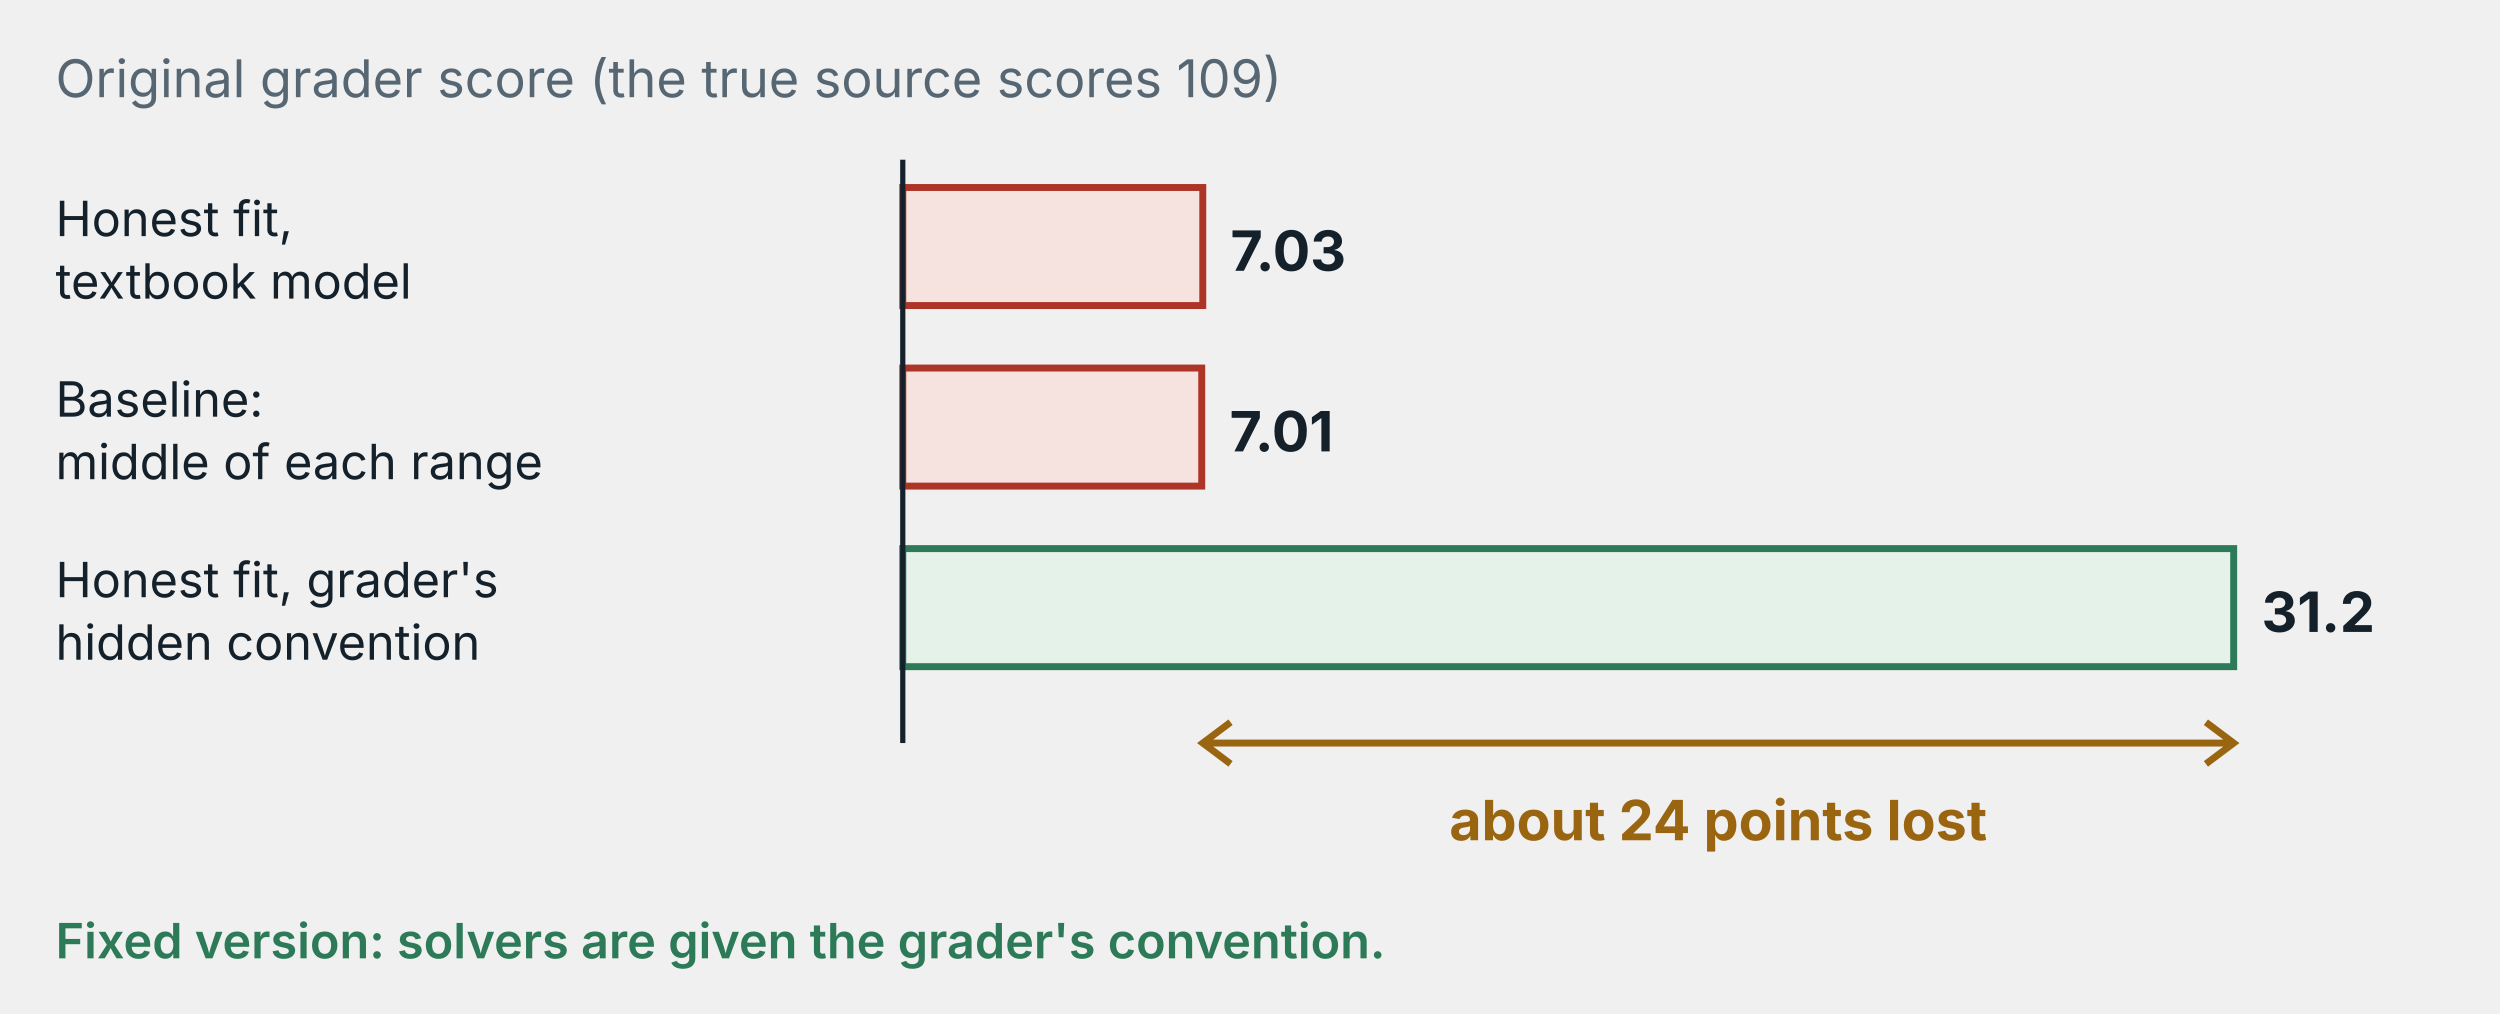
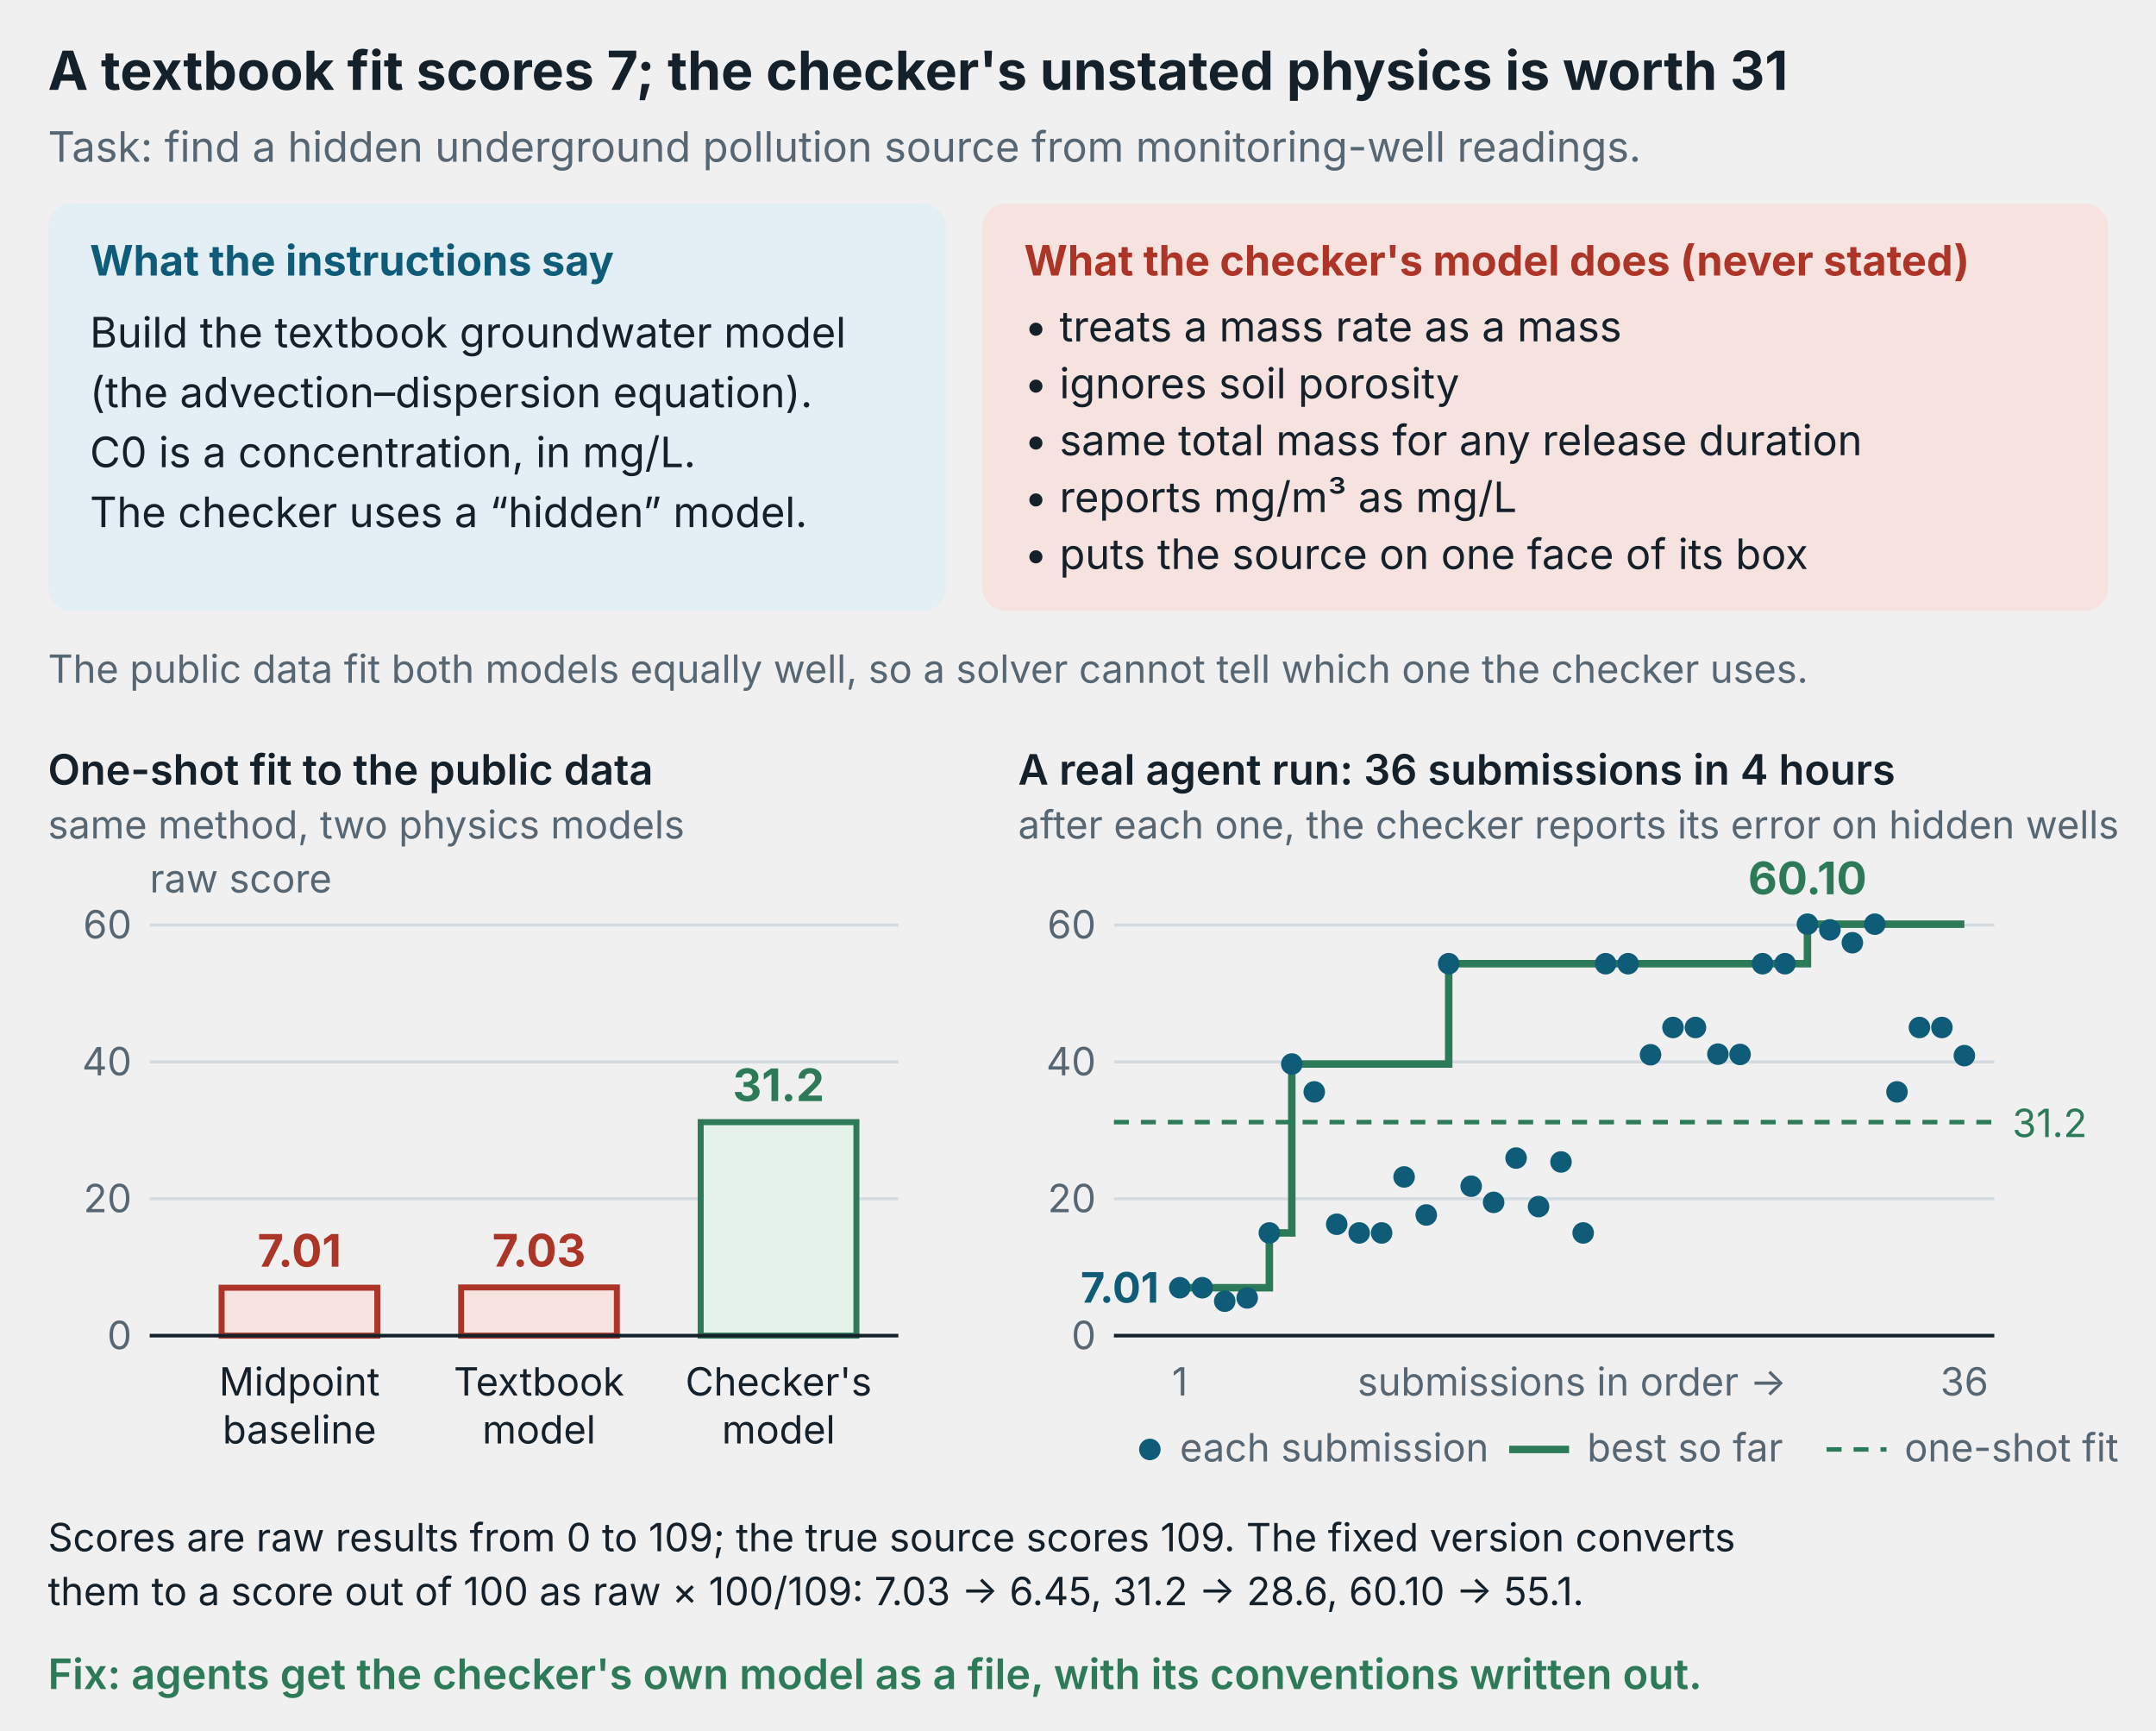
- <svg xmlns="http://www.w3.org/2000/svg" viewBox="0 0 720 292" role="img">
+ <svg xmlns="http://www.w3.org/2000/svg" viewBox="0 0 720 578" role="img">
  <style>
  .ink{fill:#14212b} .muted{fill:#566773} .rule{stroke:#d3dbe0} .bg{fill:#ffffff}
  .good{fill:#2c7a57} .bad{fill:#ad3528} .warn{fill:#9a6510} .acc{fill:#0f5c78}
-   .goodS{stroke:#2c7a57} .badS{stroke:#ad3528} .accS{stroke:#0f5c78} .inkS{stroke:#14212b} .warnS{stroke:#9a6510}
+   .goodS{stroke:#2c7a57} .badS{stroke:#ad3528} .accS{stroke:#0f5c78} .inkS{stroke:#14212b} .warnS{stroke:#9a6510} .mutedS{stroke:#566773}
  .goodBg{fill:#e4f2ea} .badBg{fill:#f6e2df} .warnBg{fill:#f6ecda} .accBg{fill:#e3eff4}
  text{font-family:"IBM Plex Sans",system-ui,-apple-system,"Segoe UI",sans-serif}
+   .mono{font-family:"IBM Plex Mono",ui-monospace,"SFMono-Regular",Menlo,Consolas,monospace}
  @media (prefers-color-scheme: dark){
    .ink{fill:#e2e9ed} .muted{fill:#95a6b1} .rule{stroke:#2a3843} .bg{fill:#152029}
    .good{fill:#6cc79a} .bad{fill:#f08a7c} .warn{fill:#e0a64a} .acc{fill:#6cb6d3}
-     .goodS{stroke:#6cc79a} .badS{stroke:#f08a7c} .accS{stroke:#6cb6d3} .inkS{stroke:#e2e9ed} .warnS{stroke:#e0a64a}
+     .goodS{stroke:#6cc79a} .badS{stroke:#f08a7c} .accS{stroke:#6cb6d3} .inkS{stroke:#e2e9ed} .warnS{stroke:#e0a64a} .mutedS{stroke:#95a6b1}
    .goodBg{fill:#15302a} .badBg{fill:#3a1f1c} .warnBg{fill:#352a16} .accBg{fill:#16303c}
  }
</style>
-   <text x="16" y="28" class="muted" font-size="15" text-anchor="start" font-weight="400">Original grader score (the true source scores 109)</text>
-   <text x="16" y="68" class="ink" font-size="14" text-anchor="start" font-weight="400">Honest fit,</text>
-   <text x="16" y="86" class="ink" font-size="14" text-anchor="start" font-weight="400">textbook model</text>
-   <rect x="260" y="54" width="86.4" height="34" class="badBg" />
-   <rect x="260" y="54" width="86.4" height="34" fill="none" class="badS" stroke-width="2" />
-   <text x="354.369" y="78" class="ink" font-size="16" text-anchor="start" font-weight="700">7.03</text>
-   <text x="16" y="120" class="ink" font-size="14" text-anchor="start" font-weight="400">Baseline:</text>
-   <text x="16" y="138" class="ink" font-size="14" text-anchor="start" font-weight="400">middle of each range</text>
-   <rect x="260" y="106" width="86.1" height="34" class="badBg" />
-   <rect x="260" y="106" width="86.1" height="34" fill="none" class="badS" stroke-width="2" />
-   <text x="354.123" y="130" class="ink" font-size="16" text-anchor="start" font-weight="700">7.01</text>
-   <text x="16" y="172" class="ink" font-size="14" text-anchor="start" font-weight="400">Honest fit, grader's</text>
-   <text x="16" y="190" class="ink" font-size="14" text-anchor="start" font-weight="400">hidden convention</text>
-   <rect x="260" y="158" width="383.3" height="34" class="goodBg" />
-   <rect x="260" y="158" width="383.3" height="34" fill="none" class="goodS" stroke-width="2" />
-   <text x="651.314" y="182" class="ink" font-size="16" text-anchor="start" font-weight="700">31.2</text>
-   <line x1="260" y1="46" x2="260" y2="214" class="inkS" stroke-width="1.5" />
-   <path d="M346.4 214 L643.3 214 M354.4 208 L346.4 214 L354.4 220 M635.3 208 L643.3 214 L635.3 220" fill="none" class="warnS" stroke-width="2" />
-   <text x="494.841" y="242" class="warn" font-size="16" text-anchor="middle" font-weight="700">about 24 points lost</text>
-   <text x="16" y="276" class="good" font-size="14" text-anchor="start" font-weight="600">Fixed version: solvers are given the grader's convention.</text>
+   <text x="16" y="30" class="ink" font-size="18" text-anchor="start" font-weight="700">A textbook fit scores 7; the checker's unstated physics is worth 31</text>
+   <text x="16" y="54" class="muted" font-size="14" text-anchor="start">Task: find a hidden underground pollution source from monitoring-well readings.</text>
+   <rect x="16" y="68" width="300" height="136" rx="8" class="accBg" />
+   <text x="30" y="92" class="acc" font-size="14" text-anchor="start" font-weight="700">What the instructions say</text>
+   <text x="30" y="116" class="ink" font-size="14" text-anchor="start">Build the textbook groundwater model</text>
+   <text x="30" y="136" class="ink" font-size="14" text-anchor="start">(the advection–dispersion equation).</text>
+   <text x="30" y="156" class="ink" font-size="14" text-anchor="start">C0 is a concentration, in mg/L.</text>
+   <text x="30" y="176" class="ink" font-size="14" text-anchor="start">The checker uses a “hidden” model.</text>
+   <rect x="328" y="68" width="376" height="136" rx="8" class="badBg" />
+   <text x="342" y="92" class="bad" font-size="14" text-anchor="start" font-weight="700">What the checker's model does (never stated)</text>
+   <text x="342" y="114" class="ink" font-size="14" text-anchor="start">• treats a mass rate as a mass</text>
+   <text x="342" y="133" class="ink" font-size="14" text-anchor="start">• ignores soil porosity</text>
+   <text x="342" y="152" class="ink" font-size="14" text-anchor="start">• same total mass for any release duration</text>
+   <text x="342" y="171" class="ink" font-size="14" text-anchor="start">• reports mg/m³ as mg/L</text>
+   <text x="342" y="190" class="ink" font-size="14" text-anchor="start">• puts the source on one face of its box</text>
+   <text x="16" y="228" class="muted" font-size="13" text-anchor="start">The public data fit both models equally well, so a solver cannot tell which one the checker uses.</text>
+   <text x="16" y="262" class="ink" font-size="14" text-anchor="start" font-weight="600">One-shot fit to the public data</text>
+   <text x="16" y="280" class="muted" font-size="13" text-anchor="start">same method, two physics models</text>
+   <text x="340" y="262" class="ink" font-size="14" text-anchor="start" font-weight="600">A real agent run: 36 submissions in 4 hours</text>
+   <text x="340" y="280" class="muted" font-size="13" text-anchor="start">after each one, the checker reports its error on hidden wells</text>
+   <line x1="50" y1="446.0" x2="300" y2="446.0" class="rule" stroke-width="1" />
+   <line x1="372" y1="446.0" x2="666" y2="446.0" class="rule" stroke-width="1" />
+   <text x="44" y="450.5" class="muted" font-size="13" text-anchor="end">0</text>
+   <text x="366" y="450.5" class="muted" font-size="13" text-anchor="end">0</text>
+   <line x1="50" y1="400.3" x2="300" y2="400.3" class="rule" stroke-width="1" />
+   <line x1="372" y1="400.3" x2="666" y2="400.3" class="rule" stroke-width="1" />
+   <text x="44" y="404.786" class="muted" font-size="13" text-anchor="end">20</text>
+   <text x="366" y="404.786" class="muted" font-size="13" text-anchor="end">20</text>
+   <line x1="50" y1="354.6" x2="300" y2="354.6" class="rule" stroke-width="1" />
+   <line x1="372" y1="354.6" x2="666" y2="354.6" class="rule" stroke-width="1" />
+   <text x="44" y="359.071" class="muted" font-size="13" text-anchor="end">40</text>
+   <text x="366" y="359.071" class="muted" font-size="13" text-anchor="end">40</text>
+   <line x1="50" y1="308.9" x2="300" y2="308.9" class="rule" stroke-width="1" />
+   <line x1="372" y1="308.9" x2="666" y2="308.9" class="rule" stroke-width="1" />
+   <text x="44" y="313.357" class="muted" font-size="13" text-anchor="end">60</text>
+   <text x="366" y="313.357" class="muted" font-size="13" text-anchor="end">60</text>
+   <rect x="74" y="430.0" width="52" height="16.0" class="badBg" />
+   <rect x="74" y="430.0" width="52" height="16.0" fill="none" class="badS" stroke-width="2" />
+   <text x="100" y="422.973" class="bad" font-size="15" text-anchor="middle" font-weight="700">7.01</text>
+   <text x="100" y="466" class="ink" font-size="13" text-anchor="middle">Midpoint</text>
+   <text x="100" y="482" class="ink" font-size="13" text-anchor="middle">baseline</text>
+   <rect x="154" y="429.9" width="52" height="16.1" class="badBg" />
+   <rect x="154" y="429.9" width="52" height="16.1" fill="none" class="badS" stroke-width="2" />
+   <text x="180" y="422.929" class="bad" font-size="15" text-anchor="middle" font-weight="700">7.03</text>
+   <text x="180" y="466" class="ink" font-size="13" text-anchor="middle">Textbook</text>
+   <text x="180" y="482" class="ink" font-size="13" text-anchor="middle">model</text>
+   <rect x="234" y="374.7" width="52" height="71.3" class="goodBg" />
+   <rect x="234" y="374.7" width="52" height="71.3" fill="none" class="goodS" stroke-width="2" />
+   <text x="260" y="367.686" class="good" font-size="15" text-anchor="middle" font-weight="700">31.2</text>
+   <text x="260" y="466" class="ink" font-size="13" text-anchor="middle">Checker's</text>
+   <text x="260" y="482" class="ink" font-size="13" text-anchor="middle">model</text>
+   <path d="M394.0 430.0 L423.9 430.0 L423.9 411.7 L431.4 411.7 L431.4 355.3 L483.8 355.3 L483.8 321.8 L603.6 321.8 L603.6 308.6 L656.0 308.6" fill="none" class="goodS" stroke-width="2.5" />
+   <circle cx="394.0" cy="430.0" r="3.6" class="acc" />
+   <circle cx="401.5" cy="430.0" r="3.6" class="acc" />
+   <circle cx="409.0" cy="434.5" r="3.6" class="acc" />
+   <circle cx="416.5" cy="433.4" r="3.6" class="acc" />
+   <circle cx="423.9" cy="411.7" r="3.6" class="acc" />
+   <circle cx="431.4" cy="355.3" r="3.6" class="acc" />
+   <circle cx="438.9" cy="364.6" r="3.6" class="acc" />
+   <circle cx="446.4" cy="408.8" r="3.6" class="acc" />
+   <circle cx="453.9" cy="411.7" r="3.6" class="acc" />
+   <circle cx="461.4" cy="411.7" r="3.6" class="acc" />
+   <circle cx="468.9" cy="393.0" r="3.6" class="acc" />
+   <circle cx="476.3" cy="405.7" r="3.6" class="acc" />
+   <circle cx="483.8" cy="321.8" r="3.6" class="acc" />
+   <circle cx="491.3" cy="396.1" r="3.6" class="acc" />
+   <circle cx="498.8" cy="401.5" r="3.6" class="acc" />
+   <circle cx="506.3" cy="386.7" r="3.6" class="acc" />
+   <circle cx="513.8" cy="402.9" r="3.6" class="acc" />
+   <circle cx="521.3" cy="388.0" r="3.6" class="acc" />
+   <circle cx="528.7" cy="411.7" r="3.6" class="acc" />
+   <circle cx="536.2" cy="321.8" r="3.6" class="acc" />
+   <circle cx="543.7" cy="321.8" r="3.6" class="acc" />
+   <circle cx="551.2" cy="352.2" r="3.6" class="acc" />
+   <circle cx="558.7" cy="343.1" r="3.6" class="acc" />
+   <circle cx="566.2" cy="343.1" r="3.6" class="acc" />
+   <circle cx="573.7" cy="352.0" r="3.6" class="acc" />
+   <circle cx="581.1" cy="352.1" r="3.6" class="acc" />
+   <circle cx="588.6" cy="321.8" r="3.6" class="acc" />
+   <circle cx="596.1" cy="321.8" r="3.6" class="acc" />
+   <circle cx="603.6" cy="308.6" r="3.6" class="acc" />
+   <circle cx="611.1" cy="310.5" r="3.6" class="acc" />
+   <circle cx="618.6" cy="314.8" r="3.6" class="acc" />
+   <circle cx="626.1" cy="308.6" r="3.6" class="acc" />
+   <circle cx="633.5" cy="364.6" r="3.6" class="acc" />
+   <circle cx="641.0" cy="343.1" r="3.6" class="acc" />
+   <circle cx="648.5" cy="343.1" r="3.6" class="acc" />
+   <circle cx="656.0" cy="352.5" r="3.6" class="acc" />
+   <line x1="372" y1="374.7" x2="666" y2="374.7" class="goodS" stroke-width="1.5" stroke-dasharray="5 4" />
+   <text x="672" y="379.686" class="good" font-size="13" text-anchor="start">31.2</text>
+   <text x="387" y="434.973" class="acc" font-size="14" text-anchor="end" font-weight="700">7.01</text>
+   <text x="603.6" y="298.622" class="good" font-size="15" text-anchor="middle" font-weight="700">60.10</text>
+   <circle cx="384" cy="484" r="3.6" class="acc" />
+   <text x="394" y="488" class="muted" font-size="13" text-anchor="start">each submission</text>
+   <line x1="504" y1="484" x2="524" y2="484" class="goodS" stroke-width="2.5" />
+   <text x="530" y="488" class="muted" font-size="13" text-anchor="start">best so far</text>
+   <line x1="610" y1="484" x2="630" y2="484" class="goodS" stroke-width="1.5" stroke-dasharray="5 4" />
+   <text x="636" y="488" class="muted" font-size="13" text-anchor="start">one-shot fit</text>
+   <line x1="372" y1="446" x2="666" y2="446" class="inkS" stroke-width="1.2" />
+   <text x="394" y="466" class="muted" font-size="13" text-anchor="middle">1</text>
+   <text x="656" y="466" class="muted" font-size="13" text-anchor="middle">36</text>
+   <text x="525" y="466" class="muted" font-size="13" text-anchor="middle">submissions in order →</text>
+   <text x="50" y="298" class="muted" font-size="13" text-anchor="start">raw score</text>
+   <line x1="50" y1="446" x2="300" y2="446" class="inkS" stroke-width="1.2" />
+   <text x="16" y="518" class="ink" font-size="13" text-anchor="start">Scores are raw results from 0 to 109; the true source scores 109. The fixed version converts</text>
+   <text x="16" y="536" class="ink" font-size="13" text-anchor="start">them to a score out of 100 as raw × 100/109: 7.03 → 6.45, 31.2 → 28.6, 60.10 → 55.1.</text>
+   <text x="16" y="564" class="good" font-size="14" text-anchor="start" font-weight="600">Fix: agents get the checker's own model as a file, with its conventions written out.</text>
</svg>
